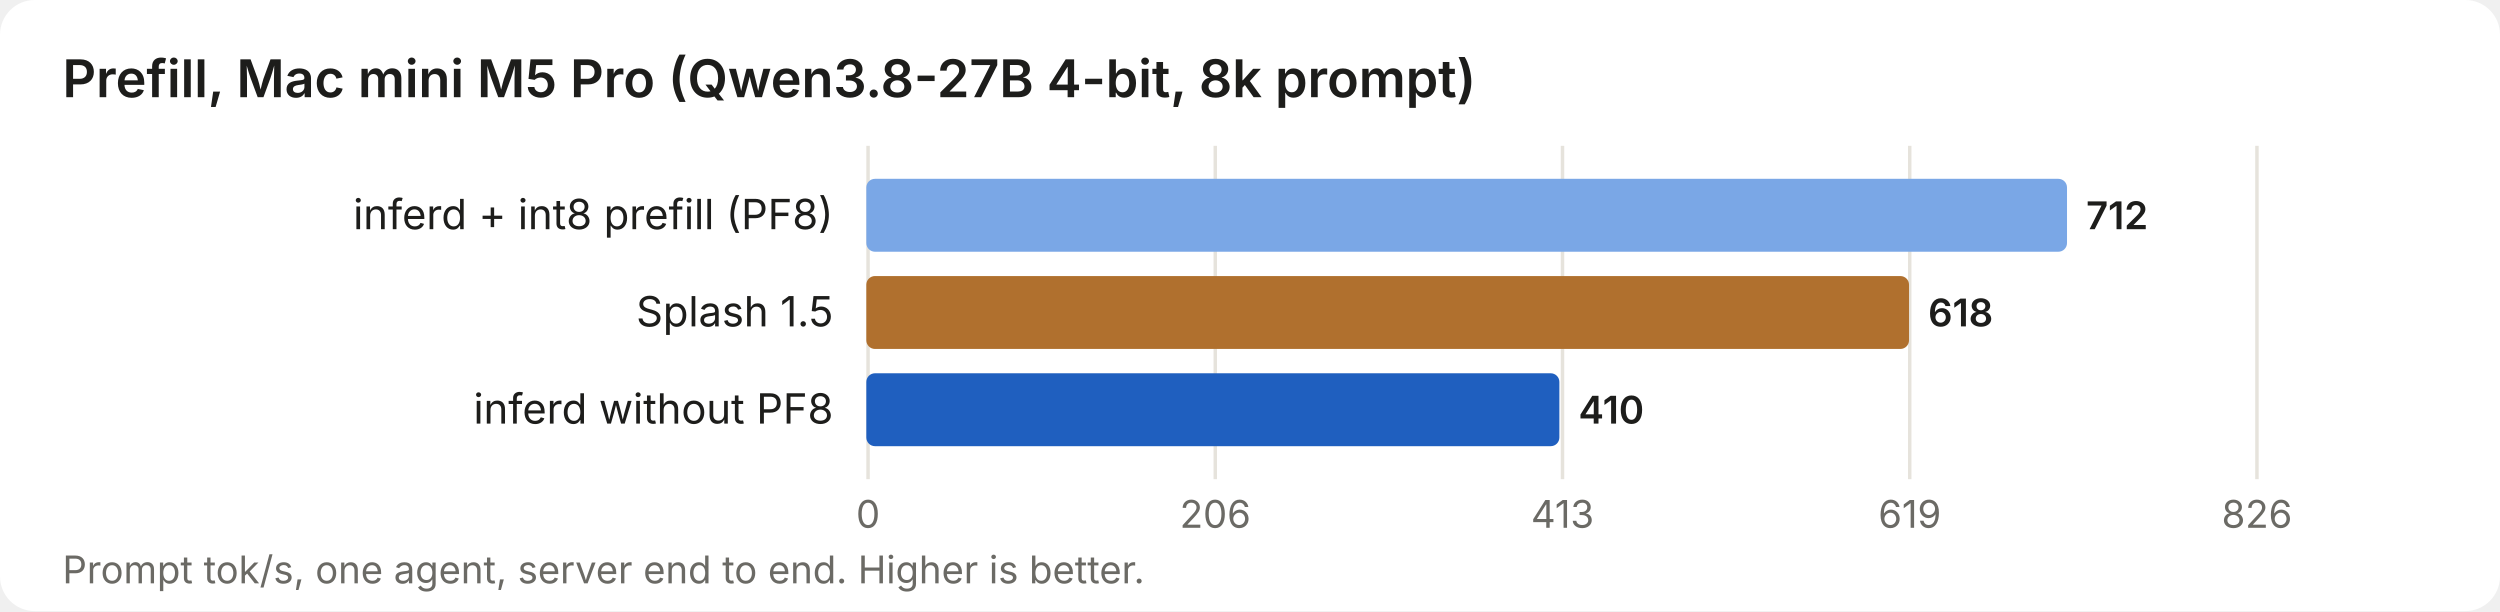
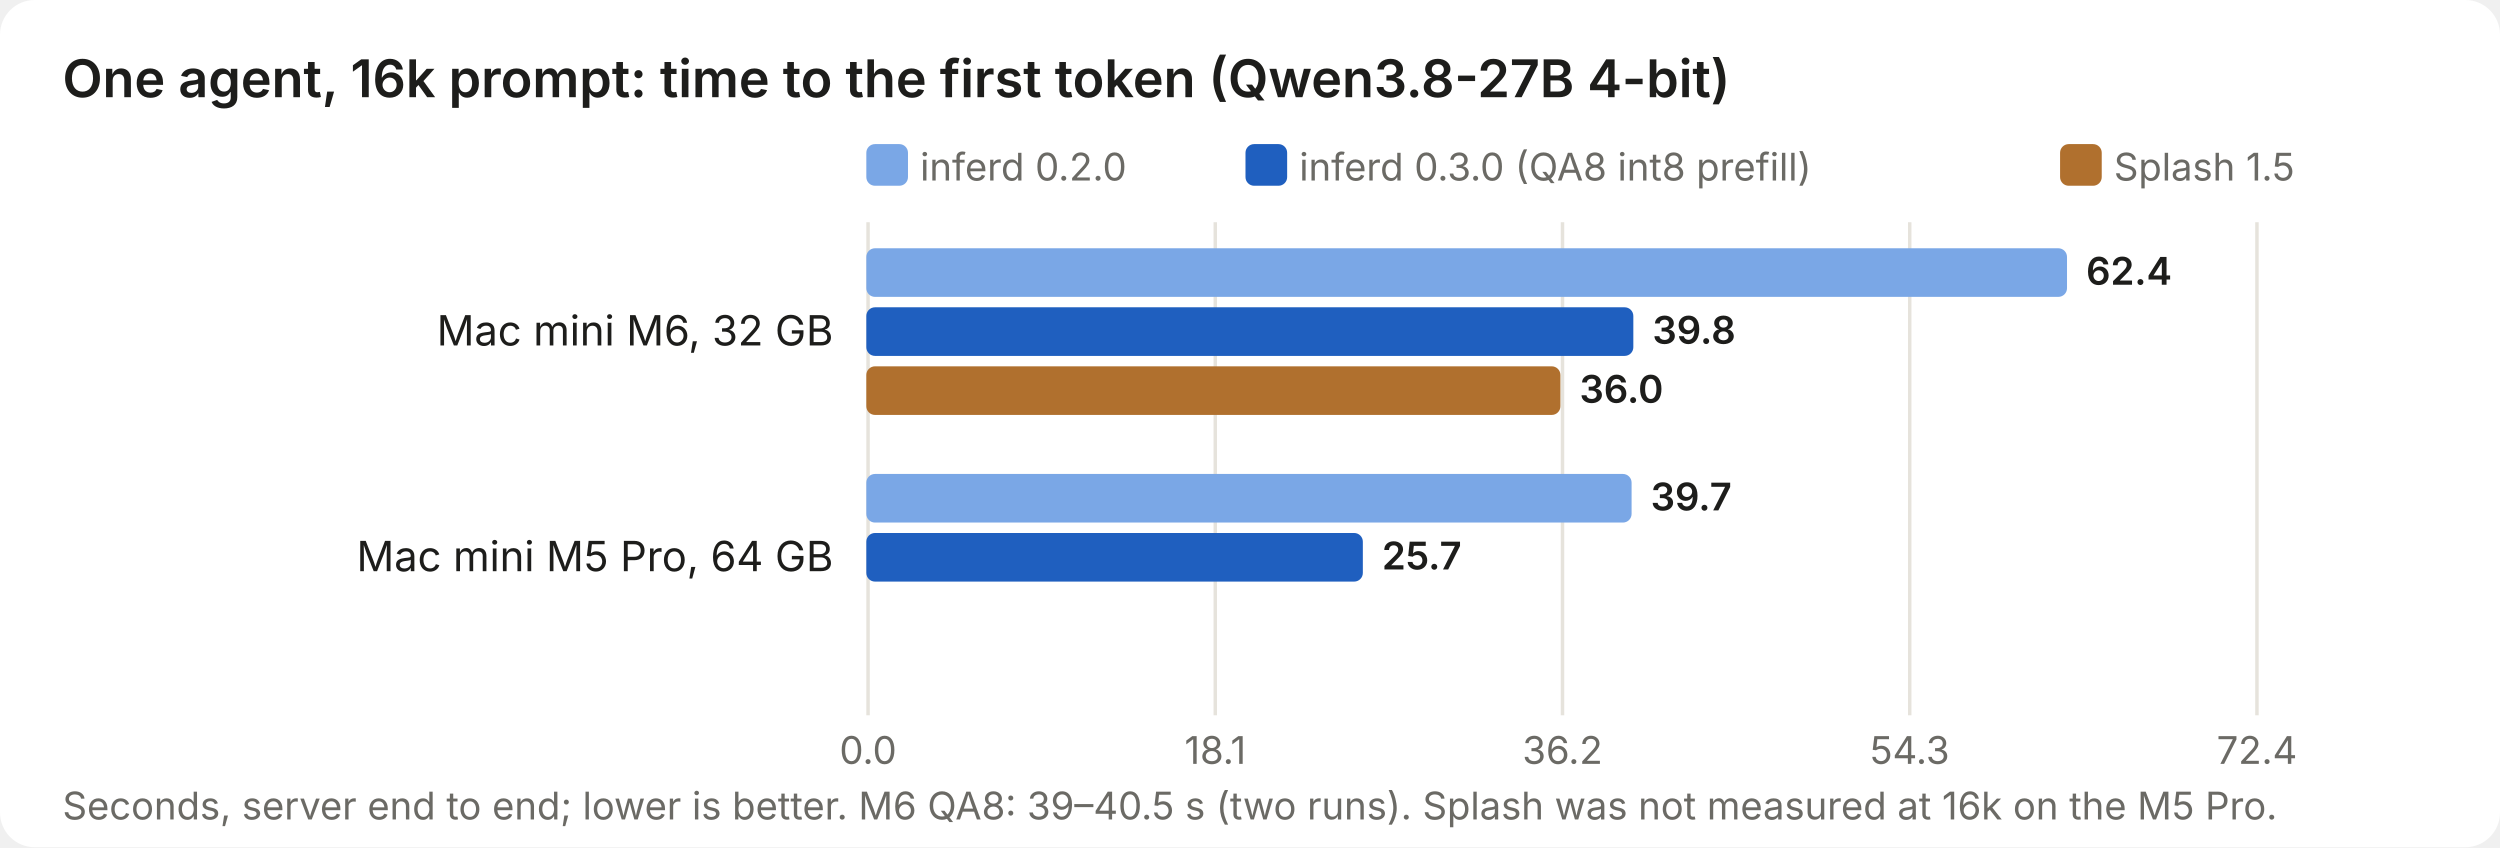
- <svg xmlns="http://www.w3.org/2000/svg" viewBox="0 0 720 176" role="img" aria-label="Prefill, Mac mini M5 Pro (Qwen3.8-27B 4-bit, 8k prompt)">
+ <svg xmlns="http://www.w3.org/2000/svg" viewBox="0 0 720 244" role="img" aria-label="One agent, 16k prompt: time to the first token (Qwen3.8-27B 4-bit)">
  <style>
.bg{fill:#ffffff}.t{fill:#1d1d1b;font:600 15px -apple-system,BlinkMacSystemFont,'Segoe UI',sans-serif}
.tick{fill:#6b6a65;font:11px -apple-system,BlinkMacSystemFont,'Segoe UI',sans-serif}
.lab{fill:#1d1d1b;font:12px -apple-system,BlinkMacSystemFont,'Segoe UI',sans-serif}
.val{fill:#1d1d1b;font:600 11px -apple-system,BlinkMacSystemFont,'Segoe UI',sans-serif}
.note{fill:#6b6a65;font:11px -apple-system,BlinkMacSystemFont,'Segoe UI',sans-serif}
.grid{stroke:#e6e3dc;stroke-width:1}polyline.ln{fill:none!important;stroke-width:2.3}
.k-us{fill:#1f5fbf;stroke:#1f5fbf}.k-us2{fill:#7aa7e6;stroke:#7aa7e6}.k-o1{fill:#b0702e;stroke:#b0702e}
.k-o2{fill:#7b8a3a;stroke:#7b8a3a}.k-o3{fill:#8d8b85;stroke:#8d8b85}.k-o4{fill:#9a5aa8;stroke:#9a5aa8}
.ln.k-us{stroke-width:3.2}.ln.k-o2{stroke-dasharray:6 4}.ln.k-o3{stroke-dasharray:2 4}
@media (prefers-color-scheme:dark){.bg{fill:#1b1b1a}.t,.lab,.val{fill:#ecebe6}.tick,.note{fill:#a3a19a}.grid{stroke:#34332f}
.k-us{fill:#6aa3ff;stroke:#6aa3ff}.k-us2{fill:#9fc1f2;stroke:#9fc1f2}.k-o1{fill:#dba25f;stroke:#dba25f}
.k-o2{fill:#aebc6a;stroke:#aebc6a}.k-o4{fill:#c58fd2;stroke:#c58fd2}}
</style>
-   <rect class="bg" width="720" height="176" rx="10" />
-   <text class="t" x="18" y="28">Prefill, Mac mini M5 Pro (Qwen3.8-27B 4-bit, 8k prompt)</text>
-   <line class="grid" x1="250.0" y1="42" x2="250.0" y2="138" />
-   <text class="tick" x="250.0" y="152" text-anchor="middle">0</text>
-   <line class="grid" x1="350.0" y1="42" x2="350.0" y2="138" />
-   <text class="tick" x="350.0" y="152" text-anchor="middle">206</text>
-   <line class="grid" x1="450.0" y1="42" x2="450.0" y2="138" />
-   <text class="tick" x="450.0" y="152" text-anchor="middle">413</text>
-   <line class="grid" x1="550.0" y1="42" x2="550.0" y2="138" />
-   <text class="tick" x="550.0" y="152" text-anchor="middle">619</text>
-   <line class="grid" x1="650.0" y1="42" x2="650.0" y2="138" />
-   <text class="tick" x="650.0" y="152" text-anchor="middle">826</text>
-   <text class="lab" x="240" y="66.0" text-anchor="end">inferd + int8 prefill (PF8)</text>
-   <rect class="k-us2" x="250" y="52" width="344.8" height="20" rx="2" />
-   <text class="val" x="600.8" y="66.0">712</text>
-   <text class="lab" x="240" y="94.0" text-anchor="end">Splash 1.5</text>
-   <rect class="k-o1" x="250" y="80" width="299.3" height="20" rx="2" />
-   <text class="val" x="555.3" y="94.0">618</text>
-   <text class="lab" x="240" y="122.0" text-anchor="end">inferd without PF8</text>
-   <rect class="k-us" x="250" y="108" width="198.6" height="20" rx="2" />
-   <text class="val" x="454.6" y="122.0">410</text>
-   <text class="note" x="18" y="168">Prompt tok/s, one agent, server end to end. Higher is better.</text>
+   <rect class="bg" width="720" height="244" rx="10" />
+   <text class="t" x="18" y="28">One agent, 16k prompt: time to the first token (Qwen3.8-27B 4-bit)</text>
+   <rect class="k-us2" x="250" y="42" width="11" height="11" rx="2" />
+   <text class="tick" x="265" y="52">inferd 0.2.0</text>
+   <rect class="k-us" x="359.2" y="42" width="11" height="11" rx="2" />
+   <text class="tick" x="374.2" y="52">inferd 0.3.0 (QA8 int8 prefill)</text>
+   <rect class="k-o1" x="593.8" y="42" width="11" height="11" rx="2" />
+   <text class="tick" x="608.8" y="52">Splash 1.5</text>
+   <line class="grid" x1="250.0" y1="64" x2="250.0" y2="206" />
+   <text class="tick" x="250.0" y="220" text-anchor="middle">0.0</text>
+   <line class="grid" x1="350.0" y1="64" x2="350.0" y2="206" />
+   <text class="tick" x="350.0" y="220" text-anchor="middle">18.1</text>
+   <line class="grid" x1="450.0" y1="64" x2="450.0" y2="206" />
+   <text class="tick" x="450.0" y="220" text-anchor="middle">36.2</text>
+   <line class="grid" x1="550.0" y1="64" x2="550.0" y2="206" />
+   <text class="tick" x="550.0" y="220" text-anchor="middle">54.3</text>
+   <line class="grid" x1="650.0" y1="64" x2="650.0" y2="206" />
+   <text class="tick" x="650.0" y="220" text-anchor="middle">72.4</text>
+   <text class="lab" x="240" y="99.5" text-anchor="end">Mac mini M6, 32 GB</text>
+   <rect class="k-us2" x="250" y="72" width="344.8" height="13" rx="2" />
+   <text class="val" x="600.8" y="82.0">62.4</text>
+   <rect class="k-us" x="250" y="89" width="219.9" height="13" rx="2" />
+   <text class="val" x="475.9" y="99.0">39.8</text>
+   <rect class="k-o1" x="250" y="106" width="198.9" height="13" rx="2" />
+   <text class="val" x="454.9" y="116.0">36.0</text>
+   <text class="lab" x="240" y="164.5" text-anchor="end">Mac mini M5 Pro, 64 GB</text>
+   <rect class="k-us2" x="250" y="137" width="219.4" height="13" rx="2" />
+   <text class="val" x="475.4" y="147.0">39.7</text>
+   <rect class="k-us" x="250" y="154" width="142.0" height="13" rx="2" />
+   <text class="val" x="398.0" y="164.0">25.7</text>
+   <text class="note" x="18" y="236">Seconds, server end to end; lower is better. M6 QA8: 39–40.5 s (two runs). Splash was not measured at 16k on the M5 Pro.</text>
</svg>
